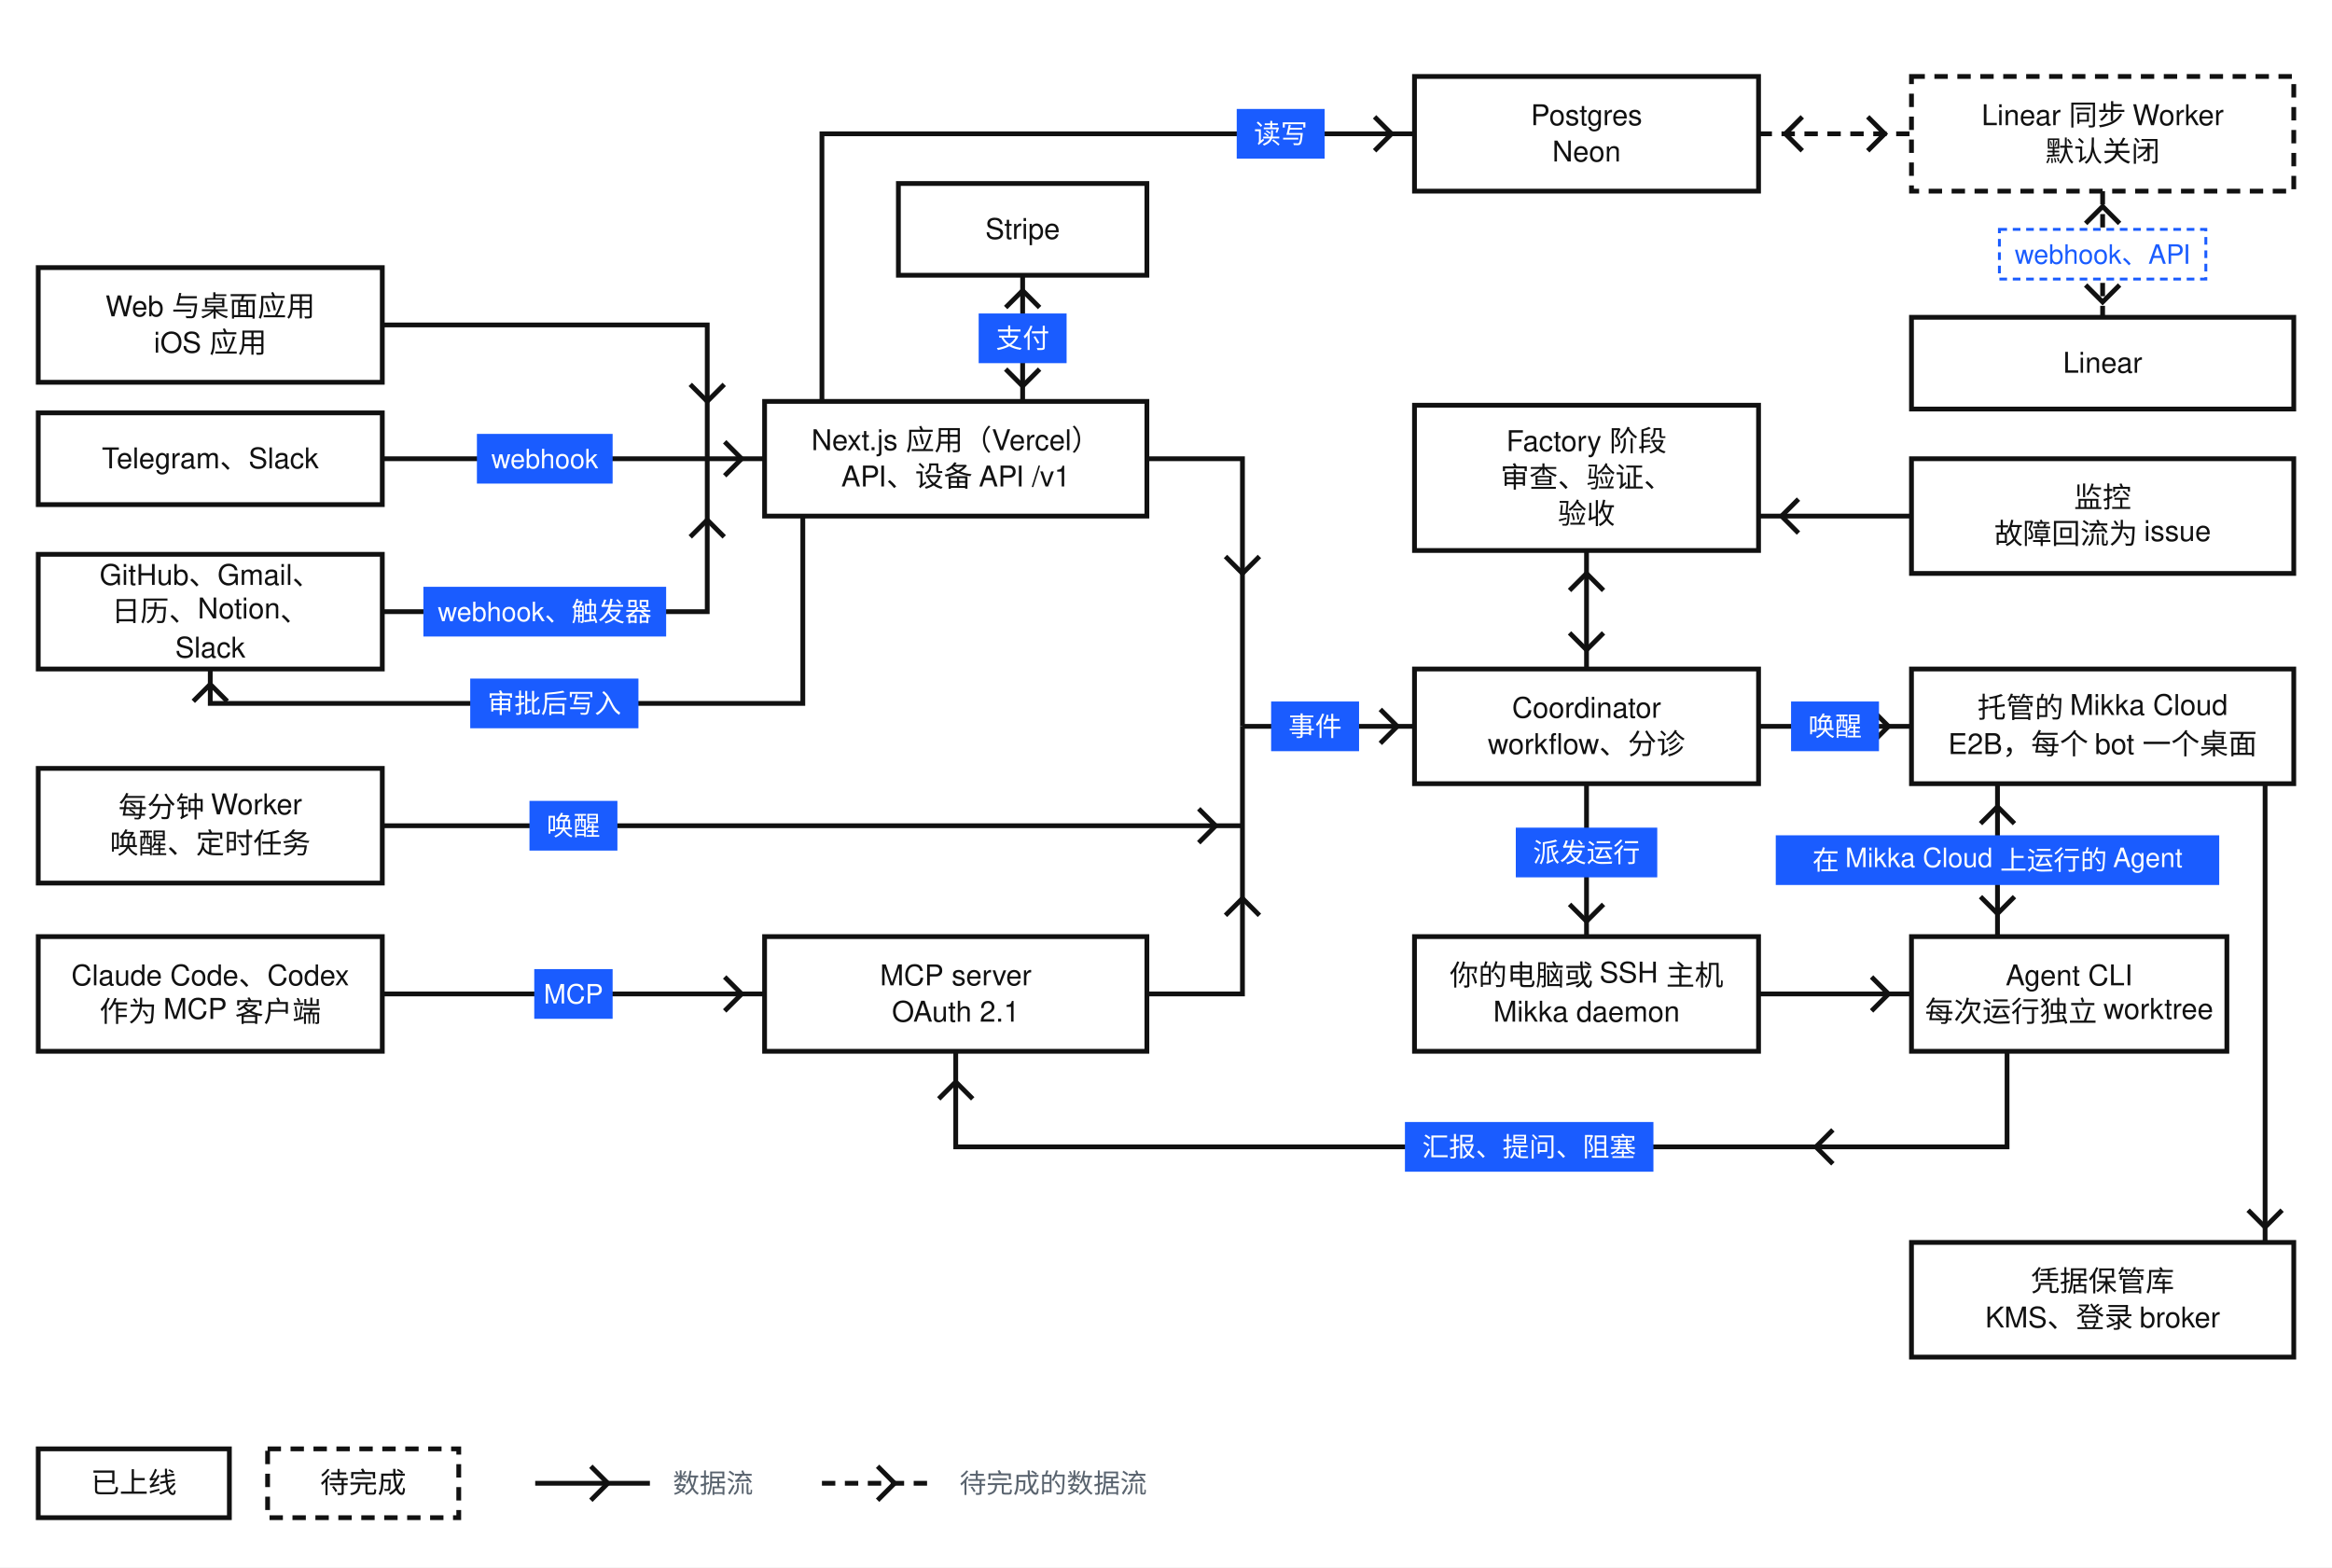
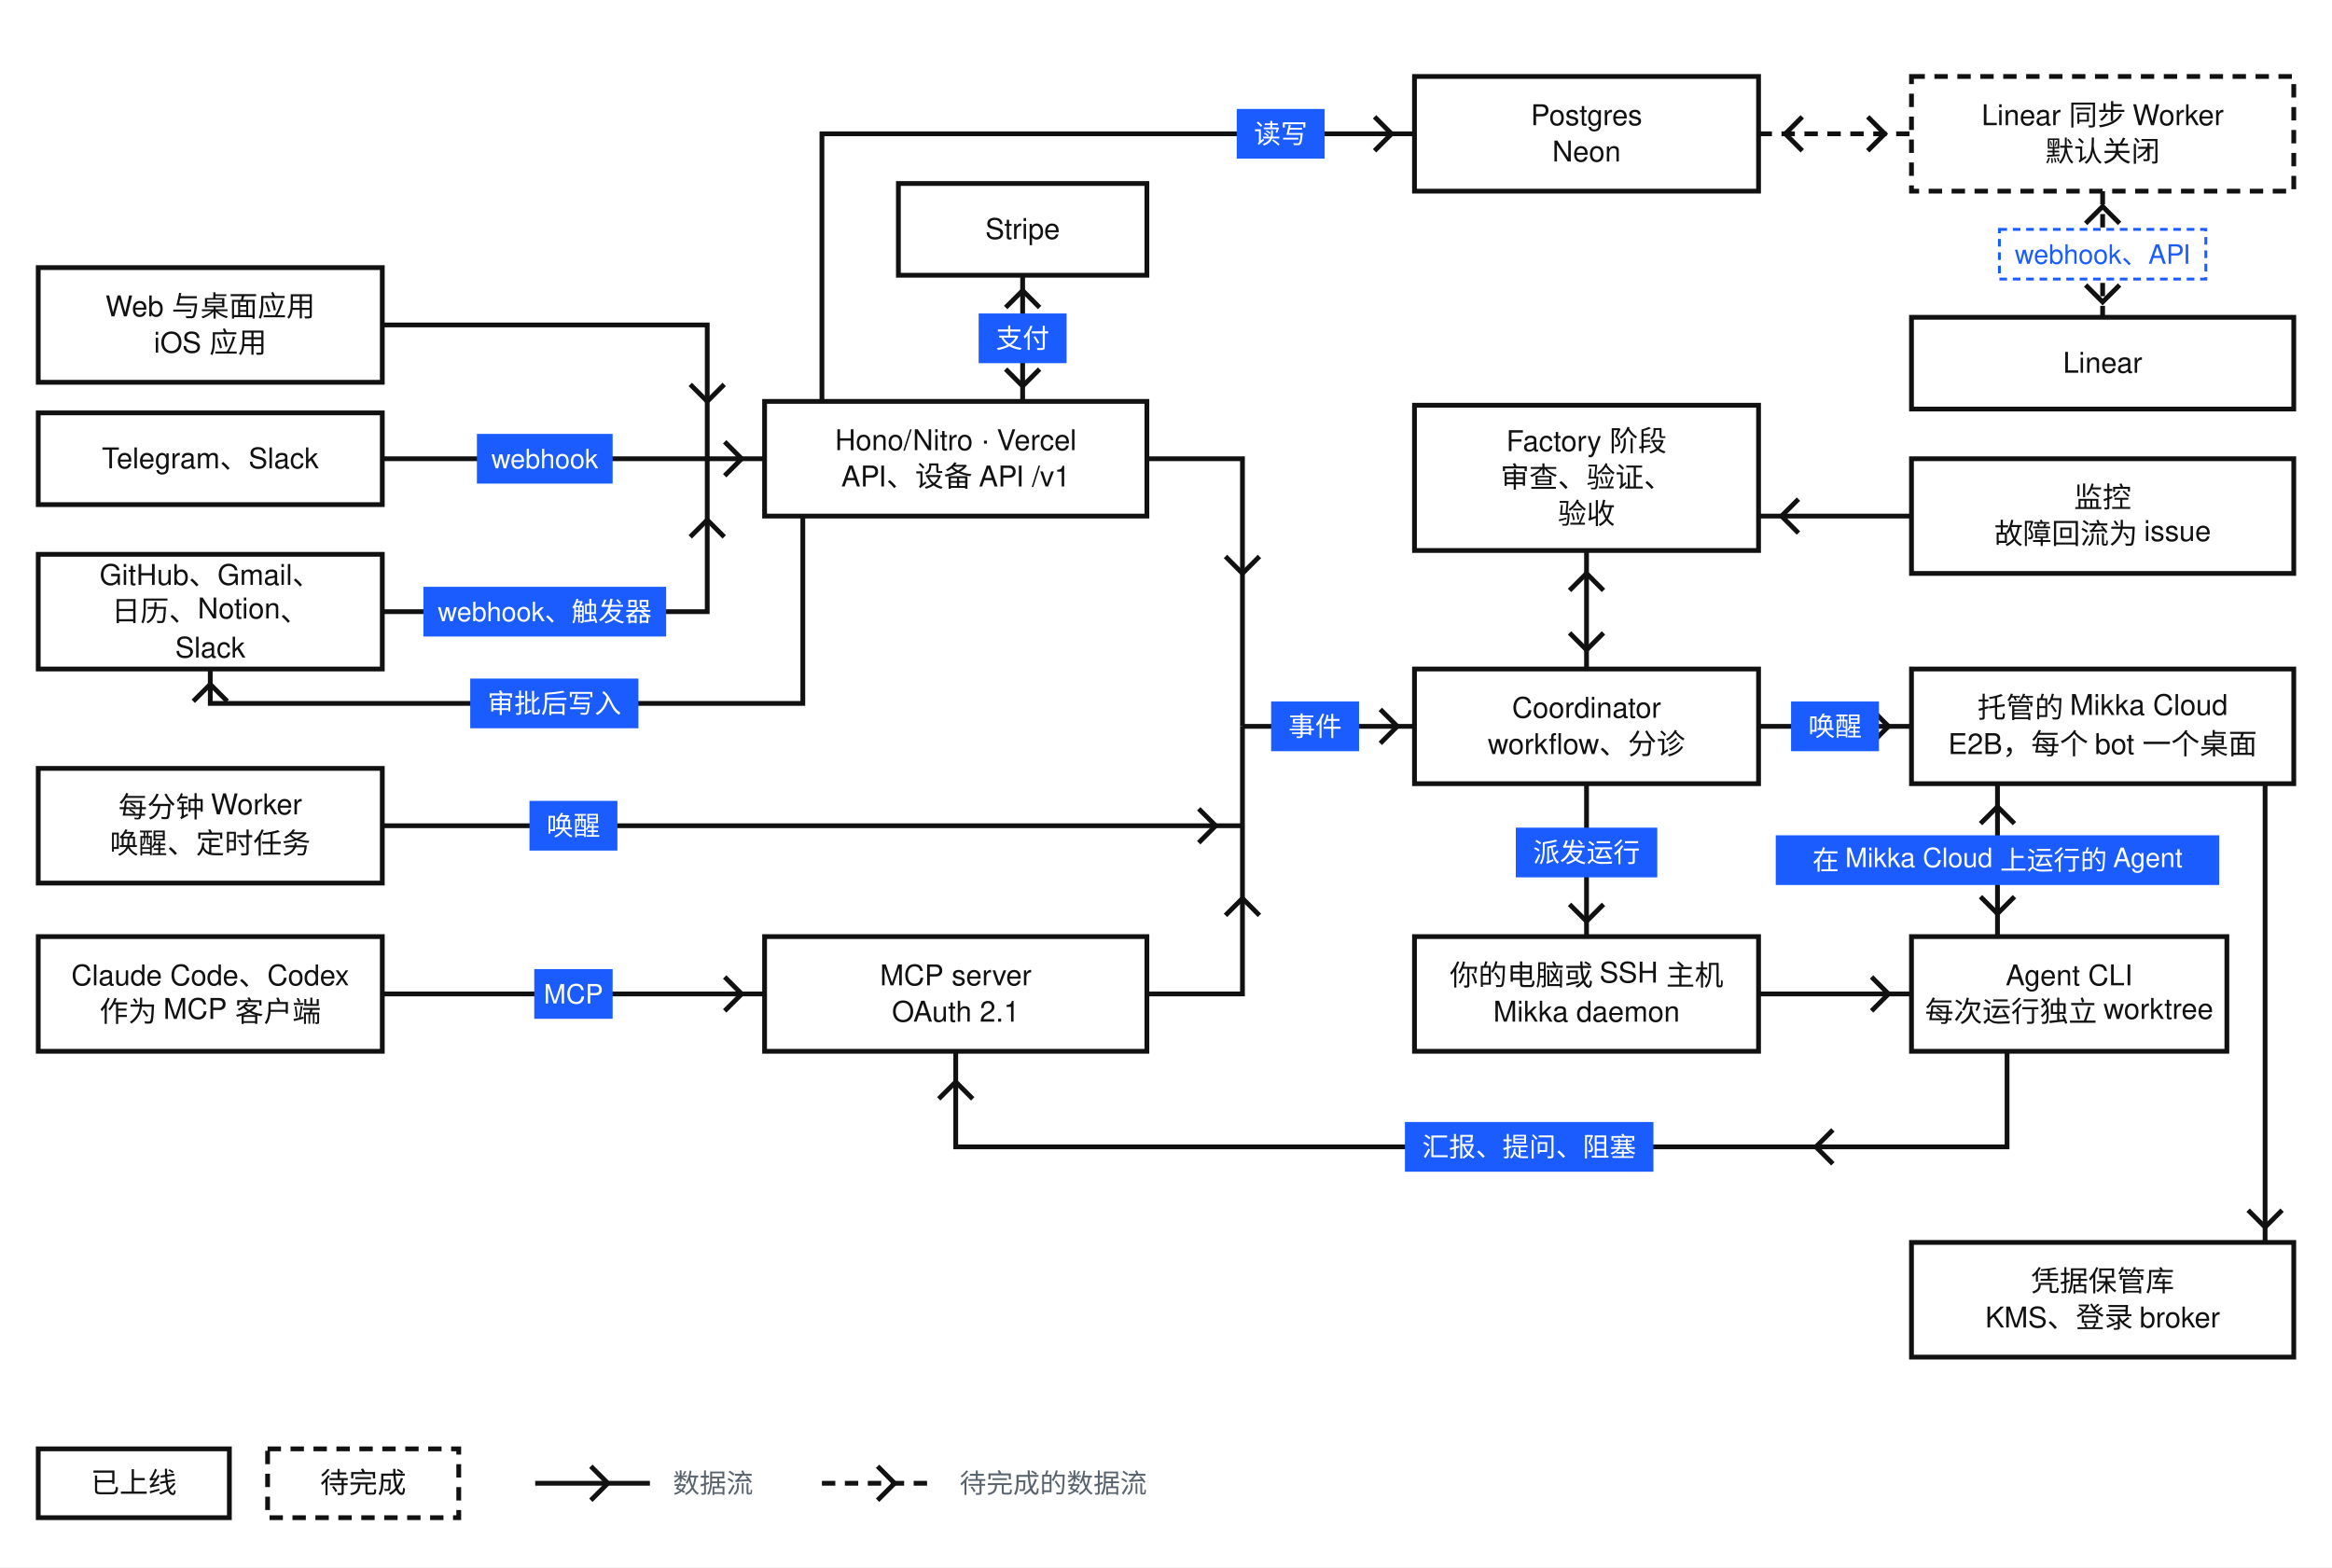
<svg xmlns="http://www.w3.org/2000/svg" width="1220" height="820" viewBox="0 0 1220 820" font-family="-apple-system, BlinkMacSystemFont, &quot;Segoe UI&quot;, Helvetica, Arial, &quot;PingFang SC&quot;, &quot;Noto Sans CJK SC&quot;, &quot;Microsoft YaHei&quot;, sans-serif" role="img" aria-label="Mikka 架构">
  <rect width="1220" height="820" fill="#ffffff" />
  <path d="M200 170 L370 170 L370 240" fill="none" stroke="#111111" stroke-width="2.5" />
  <path d="M362 202 L370 210 L378 202" fill="none" stroke="#111111" stroke-width="2.5" stroke-linecap="square" stroke-linejoin="miter" />
  <path d="M200 320 L370 320 L370 240" fill="none" stroke="#111111" stroke-width="2.5" />
  <path d="M362 280 L370 272 L378 280" fill="none" stroke="#111111" stroke-width="2.5" stroke-linecap="square" stroke-linejoin="miter" />
  <path d="M200 240 L400 240" fill="none" stroke="#111111" stroke-width="2.5" />
  <path d="M380 232 L388 240 L380 248" fill="none" stroke="#111111" stroke-width="2.5" stroke-linecap="square" stroke-linejoin="miter" />
  <rect x="249.5" y="227" width="71" height="26" fill="#1a5cff" />
  <text x="285" y="245" text-anchor="middle" font-size="14" fill="#ffffff">webhook</text>
  <rect x="221.5" y="307" width="127" height="26" fill="#1a5cff" />
  <text x="285" y="325" text-anchor="middle" font-size="14" fill="#ffffff">webhook、触发器</text>
  <path d="M420 270 L420 368 L110 368 L110 350" fill="none" stroke="#111111" stroke-width="2.5" />
  <path d="M102 366 L110 358 L118 366" fill="none" stroke="#111111" stroke-width="2.5" stroke-linecap="square" stroke-linejoin="miter" />
  <rect x="246" y="355" width="88" height="26" fill="#1a5cff" />
  <text x="290" y="373" text-anchor="middle" font-size="14" fill="#ffffff">审批后写入</text>
  <path d="M535 144 L535 210" fill="none" stroke="#111111" stroke-width="2.5" />
  <path d="M527 194 L535 202 L543 194" fill="none" stroke="#111111" stroke-width="2.5" stroke-linecap="square" stroke-linejoin="miter" />
  <path d="M527 160 L535 152 L543 160" fill="none" stroke="#111111" stroke-width="2.5" stroke-linecap="square" stroke-linejoin="miter" />
  <rect x="512" y="164" width="46" height="26" fill="#1a5cff" />
  <text x="535" y="182" text-anchor="middle" font-size="14" fill="#ffffff">支付</text>
  <path d="M200 520 L400 520" fill="none" stroke="#111111" stroke-width="2.5" />
  <path d="M380 512 L388 520 L380 528" fill="none" stroke="#111111" stroke-width="2.5" stroke-linecap="square" stroke-linejoin="miter" />
  <rect x="279.5" y="507" width="41" height="26" fill="#1a5cff" />
  <text x="300" y="525" text-anchor="middle" font-size="14" fill="#ffffff">MCP</text>
  <path d="M430 210 L430 70 L740 70" fill="none" stroke="#111111" stroke-width="2.5" />
  <path d="M720 62 L728 70 L720 78" fill="none" stroke="#111111" stroke-width="2.5" stroke-linecap="square" stroke-linejoin="miter" />
  <rect x="647" y="57" width="46" height="26" fill="#1a5cff" />
  <text x="670" y="75" text-anchor="middle" font-size="14" fill="#ffffff">读写</text>
  <path d="M920 70 L1000 70" fill="none" stroke="#111111" stroke-width="2.5" stroke-dasharray="7 5" />
  <path d="M942 62 L934 70 L942 78" fill="none" stroke="#111111" stroke-width="2.5" stroke-linecap="square" stroke-linejoin="miter" />
  <path d="M978 62 L986 70 L978 78" fill="none" stroke="#111111" stroke-width="2.5" stroke-linecap="square" stroke-linejoin="miter" />
  <path d="M1100 100 L1100 166" fill="none" stroke="#111111" stroke-width="2.5" stroke-dasharray="7 5" />
  <path d="M1092 150 L1100 158 L1108 150" fill="none" stroke="#111111" stroke-width="2.5" stroke-linecap="square" stroke-linejoin="miter" />
  <path d="M1092 116 L1100 108 L1108 116" fill="none" stroke="#111111" stroke-width="2.5" stroke-linecap="square" stroke-linejoin="miter" />
  <rect x="1046" y="120" width="108" height="26" fill="#ffffff" stroke="#1a5cff" stroke-width="1.5" stroke-dasharray="4 3" />
  <text x="1100" y="138" text-anchor="middle" font-size="14" fill="#1a5cff">webhook、API</text>
  <path d="M600 240 L650 240 L650 380" fill="none" stroke="#111111" stroke-width="2.5" />
  <path d="M642 292 L650 300 L658 292" fill="none" stroke="#111111" stroke-width="2.5" stroke-linecap="square" stroke-linejoin="miter" />
  <path d="M600 520 L650 520 L650 380" fill="none" stroke="#111111" stroke-width="2.5" />
  <path d="M642 478 L650 470 L658 478" fill="none" stroke="#111111" stroke-width="2.5" stroke-linecap="square" stroke-linejoin="miter" />
  <path d="M650 380 L740 380" fill="none" stroke="#111111" stroke-width="2.5" />
  <path d="M723 372 L731 380 L723 388" fill="none" stroke="#111111" stroke-width="2.5" stroke-linecap="square" stroke-linejoin="miter" />
  <rect x="665" y="367" width="46" height="26" fill="#1a5cff" />
  <text x="688" y="385" text-anchor="middle" font-size="14" fill="#ffffff">事件</text>
  <path d="M200 432 L650 432" fill="none" stroke="#111111" stroke-width="2.5" />
  <path d="M628 424 L636 432 L628 440" fill="none" stroke="#111111" stroke-width="2.5" stroke-linecap="square" stroke-linejoin="miter" />
  <rect x="277" y="419" width="46" height="26" fill="#1a5cff" />
  <text x="300" y="437" text-anchor="middle" font-size="14" fill="#ffffff">唤醒</text>
  <path d="M830 288 L830 350" fill="none" stroke="#111111" stroke-width="2.5" />
  <path d="M822 308 L830 300 L838 308" fill="none" stroke="#111111" stroke-width="2.5" stroke-linecap="square" stroke-linejoin="miter" />
  <path d="M822 332 L830 340 L838 332" fill="none" stroke="#111111" stroke-width="2.5" stroke-linecap="square" stroke-linejoin="miter" />
  <path d="M1000 270 L920 270" fill="none" stroke="#111111" stroke-width="2.5" />
  <path d="M940 262 L932 270 L940 278" fill="none" stroke="#111111" stroke-width="2.5" stroke-linecap="square" stroke-linejoin="miter" />
  <path d="M920 380 L1000 380" fill="none" stroke="#111111" stroke-width="2.5" />
  <path d="M980 372 L988 380 L980 388" fill="none" stroke="#111111" stroke-width="2.5" stroke-linecap="square" stroke-linejoin="miter" />
  <rect x="937" y="367" width="46" height="26" fill="#1a5cff" />
  <text x="960" y="385" text-anchor="middle" font-size="14" fill="#ffffff">唤醒</text>
  <path d="M830 410 L830 490" fill="none" stroke="#111111" stroke-width="2.5" />
  <path d="M822 474 L830 482 L838 474" fill="none" stroke="#111111" stroke-width="2.5" stroke-linecap="square" stroke-linejoin="miter" />
  <rect x="793" y="433" width="74" height="26" fill="#1a5cff" />
  <text x="830" y="451" text-anchor="middle" font-size="14" fill="#ffffff">派发运行</text>
  <path d="M920 520 L1000 520" fill="none" stroke="#111111" stroke-width="2.5" />
  <path d="M980 512 L988 520 L980 528" fill="none" stroke="#111111" stroke-width="2.5" stroke-linecap="square" stroke-linejoin="miter" />
  <path d="M1045 410 L1045 490" fill="none" stroke="#111111" stroke-width="2.5" />
  <path d="M1037 430 L1045 422 L1053 430" fill="none" stroke="#111111" stroke-width="2.5" stroke-linecap="square" stroke-linejoin="miter" />
  <path d="M1037 470 L1045 478 L1053 470" fill="none" stroke="#111111" stroke-width="2.5" stroke-linecap="square" stroke-linejoin="miter" />
  <rect x="929" y="437" width="232" height="26" fill="#1a5cff" />
  <text x="1045" y="455" text-anchor="middle" font-size="14" fill="#ffffff">在 Mikka Cloud 上运行的 Agent</text>
  <path d="M1185 410 L1185 650" fill="none" stroke="#111111" stroke-width="2.5" />
  <path d="M1177 634 L1185 642 L1193 634" fill="none" stroke="#111111" stroke-width="2.5" stroke-linecap="square" stroke-linejoin="miter" />
  <path d="M1050 550 L1050 600 L500 600 L500 550" fill="none" stroke="#111111" stroke-width="2.5" />
  <path d="M958 592 L950 600 L958 608" fill="none" stroke="#111111" stroke-width="2.5" stroke-linecap="square" stroke-linejoin="miter" />
  <path d="M492 574 L500 566 L508 574" fill="none" stroke="#111111" stroke-width="2.5" stroke-linecap="square" stroke-linejoin="miter" />
  <rect x="735" y="587" width="130" height="26" fill="#1a5cff" />
  <text x="800" y="605" text-anchor="middle" font-size="14" fill="#ffffff">汇报、提问、阻塞</text>
  <rect x="20" y="140" width="180" height="60" fill="#ffffff" stroke="#111111" stroke-width="2.5" />
  <text x="110" y="165.5" text-anchor="middle" font-size="15" fill="#111111">Web 与桌面应用</text>
  <text x="110" y="184.5" text-anchor="middle" font-size="15" fill="#111111">iOS 应用</text>
  <rect x="20" y="216" width="180" height="48" fill="#ffffff" stroke="#111111" stroke-width="2.5" />
  <text x="110" y="245" text-anchor="middle" font-size="15" fill="#111111">Telegram、Slack</text>
  <rect x="20" y="290" width="180" height="60" fill="#ffffff" stroke="#111111" stroke-width="2.5" />
  <text x="110" y="306" text-anchor="middle" font-size="15" fill="#111111">GitHub、Gmail、</text>
  <text x="110" y="325" text-anchor="middle" font-size="15" fill="#111111">日历、Notion、</text>
  <text x="110" y="344" text-anchor="middle" font-size="15" fill="#111111">Slack</text>
  <rect x="20" y="402" width="180" height="60" fill="#ffffff" stroke="#111111" stroke-width="2.5" />
  <text x="110" y="427.5" text-anchor="middle" font-size="15" fill="#111111">每分钟 Worker</text>
  <text x="110" y="446.5" text-anchor="middle" font-size="15" fill="#111111">唤醒、定时任务</text>
  <rect x="20" y="490" width="180" height="60" fill="#ffffff" stroke="#111111" stroke-width="2.5" />
  <text x="110" y="515.5" text-anchor="middle" font-size="15" fill="#111111">Claude Code、Codex</text>
  <text x="110" y="534.5" text-anchor="middle" font-size="15" fill="#111111">作为 MCP 客户端</text>
  <rect x="470" y="96" width="130" height="48" fill="#ffffff" stroke="#111111" stroke-width="2.5" />
  <text x="535" y="125" text-anchor="middle" font-size="15" fill="#111111">Stripe</text>
  <rect x="400" y="210" width="200" height="60" fill="#ffffff" stroke="#111111" stroke-width="2.5" />
-   <text x="500" y="235.5" text-anchor="middle" font-size="15" fill="#111111">Next.js 应用（Vercel）</text>
+   <text x="500" y="235.5" text-anchor="middle" font-size="15" fill="#111111">Hono/Nitro · Vercel</text>
  <text x="500" y="254.5" text-anchor="middle" font-size="15" fill="#111111">API、设备 API /v1</text>
  <rect x="400" y="490" width="200" height="60" fill="#ffffff" stroke="#111111" stroke-width="2.5" />
  <text x="500" y="515.5" text-anchor="middle" font-size="15" fill="#111111">MCP server</text>
  <text x="500" y="534.5" text-anchor="middle" font-size="15" fill="#111111">OAuth 2.1</text>
  <rect x="740" y="40" width="180" height="60" fill="#ffffff" stroke="#111111" stroke-width="2.5" />
  <text x="830" y="65.5" text-anchor="middle" font-size="15" fill="#111111">Postgres</text>
  <text x="830" y="84.5" text-anchor="middle" font-size="15" fill="#111111">Neon</text>
  <rect x="740" y="212" width="180" height="76" fill="#ffffff" stroke="#111111" stroke-width="2.5" />
  <text x="830" y="236" text-anchor="middle" font-size="15" fill="#111111">Factory 阶段</text>
  <text x="830" y="255" text-anchor="middle" font-size="15" fill="#111111">审查、验证、</text>
  <text x="830" y="274" text-anchor="middle" font-size="15" fill="#111111">验收</text>
  <rect x="740" y="350" width="180" height="60" fill="#ffffff" stroke="#111111" stroke-width="2.5" />
  <text x="830" y="375.5" text-anchor="middle" font-size="15" fill="#111111">Coordinator</text>
  <text x="830" y="394.5" text-anchor="middle" font-size="15" fill="#111111">workflow、分诊</text>
  <rect x="740" y="490" width="180" height="60" fill="#ffffff" stroke="#111111" stroke-width="2.5" />
  <text x="830" y="515.5" text-anchor="middle" font-size="15" fill="#111111">你的电脑或 SSH 主机</text>
  <text x="830" y="534.5" text-anchor="middle" font-size="15" fill="#111111">Mikka daemon</text>
  <rect x="1000" y="40" width="200" height="60" fill="#ffffff" stroke="#111111" stroke-width="2.5" stroke-dasharray="7 5" />
  <text x="1100" y="65.5" text-anchor="middle" font-size="15" fill="#111111">Linear 同步 Worker</text>
  <text x="1100" y="84.5" text-anchor="middle" font-size="15" fill="#111111">默认关闭</text>
  <rect x="1000" y="166" width="200" height="48" fill="#ffffff" stroke="#111111" stroke-width="2.5" />
  <text x="1100" y="195" text-anchor="middle" font-size="15" fill="#111111">Linear</text>
  <rect x="1000" y="240" width="200" height="60" fill="#ffffff" stroke="#111111" stroke-width="2.5" />
  <text x="1100" y="265.5" text-anchor="middle" font-size="15" fill="#111111">监控</text>
  <text x="1100" y="284.5" text-anchor="middle" font-size="15" fill="#111111">故障回流为 issue</text>
  <rect x="1000" y="350" width="200" height="60" fill="#ffffff" stroke="#111111" stroke-width="2.5" />
  <text x="1100" y="375.5" text-anchor="middle" font-size="15" fill="#111111">托管的 Mikka Cloud</text>
  <text x="1100" y="394.5" text-anchor="middle" font-size="15" fill="#111111">E2B，每个 bot 一个桌面</text>
  <rect x="1000" y="490" width="165" height="60" fill="#ffffff" stroke="#111111" stroke-width="2.5" />
  <text x="1082.5" y="515.5" text-anchor="middle" font-size="15" fill="#111111">Agent CLI</text>
  <text x="1082.5" y="534.5" text-anchor="middle" font-size="15" fill="#111111">每次运行独立 worktree</text>
  <rect x="1000" y="650" width="200" height="60" fill="#ffffff" stroke="#111111" stroke-width="2.5" />
  <text x="1100" y="675.5" text-anchor="middle" font-size="15" fill="#111111">凭据保管库</text>
  <text x="1100" y="694.5" text-anchor="middle" font-size="15" fill="#111111">KMS、登录 broker</text>
  <rect x="20" y="758" width="100" height="36" fill="#ffffff" stroke="#111111" stroke-width="2.5" />
  <text x="70" y="781" text-anchor="middle" font-size="15" fill="#111111">已上线</text>
  <rect x="140" y="758" width="100" height="36" fill="#ffffff" stroke="#111111" stroke-width="2.5" stroke-dasharray="7 5" />
  <text x="190" y="781" text-anchor="middle" font-size="15" fill="#111111">待完成</text>
  <path d="M280 776 L340 776" fill="none" stroke="#111111" stroke-width="2.5" />
  <path d="M310 768 L318 776 L310 784" fill="none" stroke="#111111" stroke-width="2.5" stroke-linecap="square" stroke-linejoin="miter" />
  <text x="352" y="781" font-size="14" fill="#59636e">数据流</text>
  <path d="M430 776 L490 776" fill="none" stroke="#111111" stroke-width="2.5" stroke-dasharray="7 5" />
  <path d="M460 768 L468 776 L460 784" fill="none" stroke="#111111" stroke-width="2.5" stroke-linecap="square" stroke-linejoin="miter" />
  <text x="502" y="781" font-size="14" fill="#59636e">待完成的数据流</text>
</svg>
